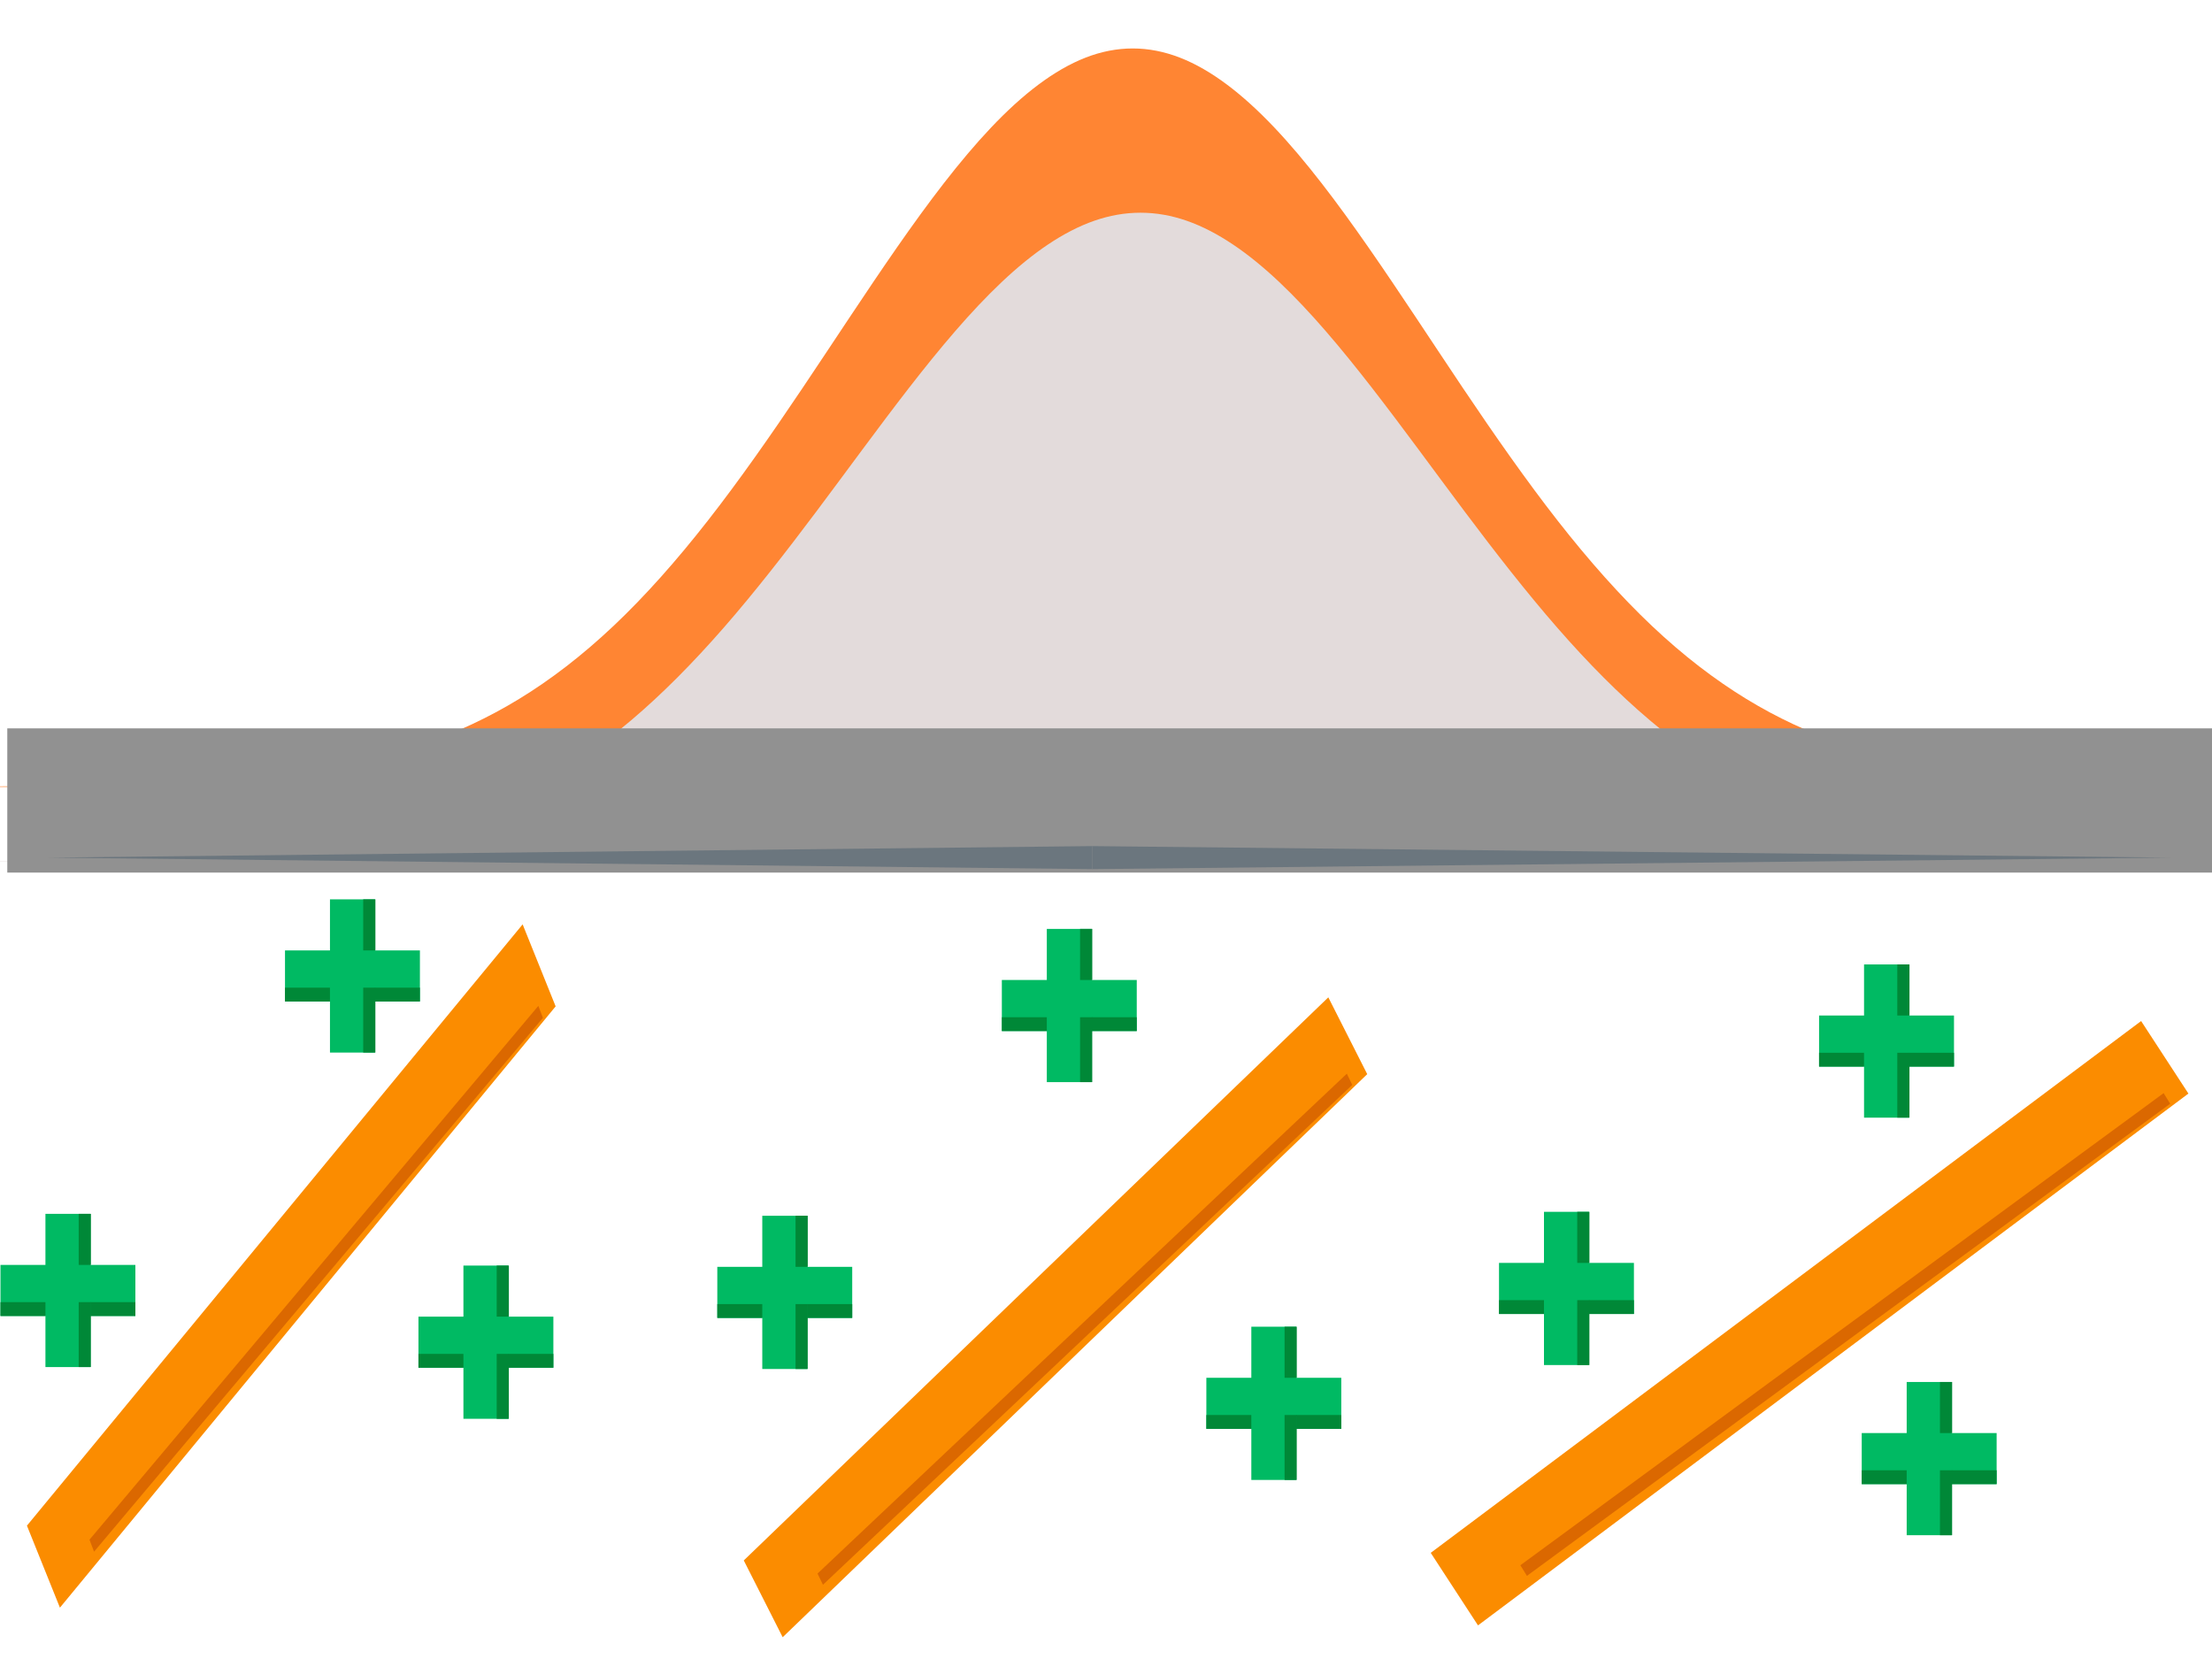
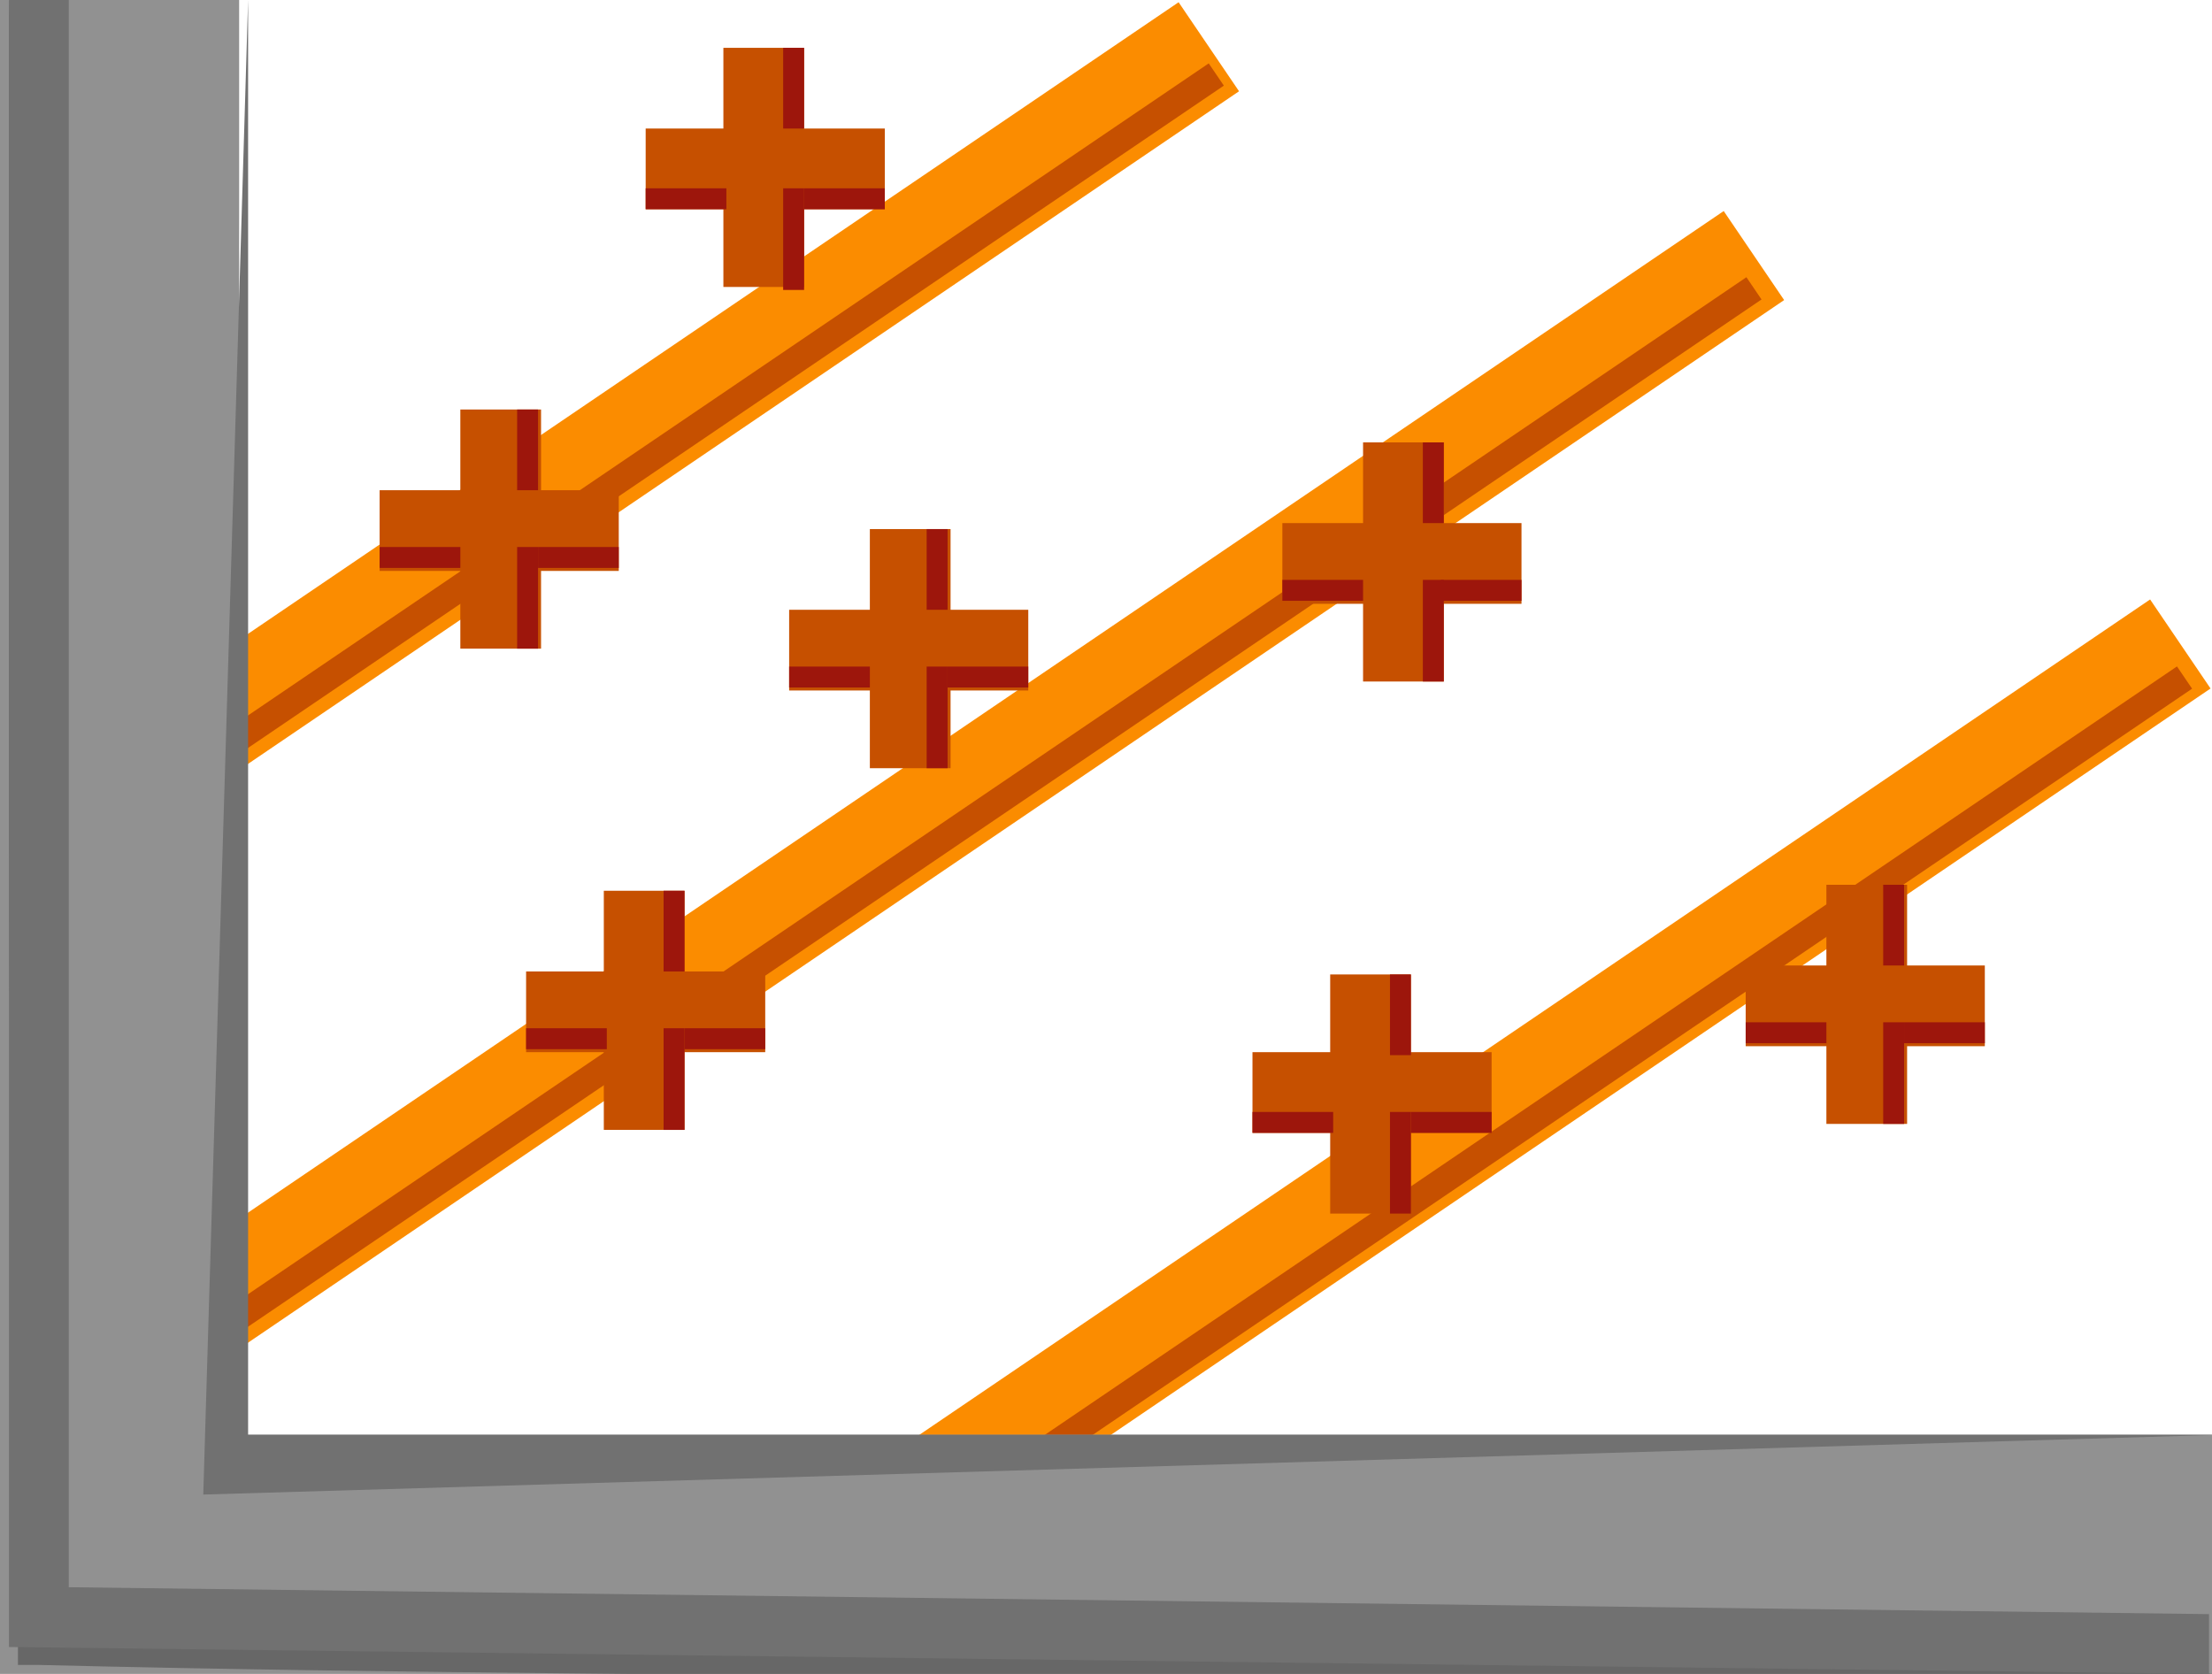
- <svg xmlns="http://www.w3.org/2000/svg" version="1.1" id="Layer_1" x="0px" y="0px" width="74px" height="56px" viewBox="0.038 0.079 74 56" enable-background="new 0.038 0.079 74 56" xml:space="preserve">
-   <defs id="defs3855" />
-   <polygon points="65.604,6.17 69.623,11.838 9.248,53.396 5.23,47.728 " id="polygon3786" transform="matrix(0.2746755,0,0,0.484048,-0.4974937,28.01673)" style="fill:#fb8c00" />
-   <g id="g3790" transform="matrix(0.2746755,0,0,0.484048,-0.4974937,28.01673)" style="opacity:0.6">
-     <rect x="39.961" y="-2.311" transform="matrix(-0.5594,-0.8289,0.8289,-0.5594,37.6768,81.3567)" width="0.999" height="65.953" id="rect3788" style="fill:#c65000" />
+ <svg xmlns="http://www.w3.org/2000/svg" version="1.1" id="Layer_1" x="0px" y="0px" viewBox="0 0 74 56" style="enable-background:new 0 0 74 56;" xml:space="preserve">
+   <style type="text/css">
+ 	.st0{fill:#FB8C00;}
+ 	.st1{fill:#C65000;}
+ 	.st2{fill:none;}
+ 	.st3{fill:#9D160C;stroke:#9D160C;stroke-width:1.25;stroke-linejoin:round;stroke-miterlimit:10;}
+ 	.st4{fill:#919191;}
+ 	.st5{opacity:0.6;fill:#4B4B4B;enable-background:new    ;}
+ 	.st6{fill:#717171;}
+ 	.st7{fill:#9D160C;}
+ </style>
+   <g>
+     <rect x="19.7" y="36.1" transform="matrix(0.8274 -0.5616 0.5616 0.8274 -12.8813 33.9905)" class="st0" width="58.3" height="3.6" />
+     <rect x="20.7" y="38.3" transform="matrix(0.8274 -0.5616 0.5616 0.8274 -13.2183 34.4104)" class="st1" width="57.3" height="0.9" />
  </g>
-   <g id="g3794" transform="matrix(0.3761185,0,0,0.4271793,-5.651355,34.69009)">
-     <rect x="19.168" y="14.04" width="4" height="12" id="rect3792" style="fill:#00ba63" />
+   <g>
+     <rect x="-2.7" y="25.6" transform="matrix(0.8274 -0.5616 0.5616 0.8274 -10.0795 22.1019)" class="st0" width="67.2" height="3.6" />
+     <rect x="-1.6" y="27.7" transform="matrix(0.8274 -0.5616 0.5616 0.8274 -10.4166 22.5219)" class="st1" width="66" height="0.9" />
  </g>
-   <g id="g3798" transform="matrix(0.3761185,0,0,0.4271793,-5.651355,34.69009)">
-     <rect x="15.168" y="18.04" width="12" height="4" id="rect3796" style="fill:#00ba63" />
+   <g>
+     <rect x="-2.6" y="13" transform="matrix(0.8274 -0.5616 0.5616 0.8274 -4.6912 14.3096)" class="st0" width="47.1" height="3.6" />
+     <rect x="-1.7" y="15.1" transform="matrix(0.8274 -0.5616 0.5616 0.8274 -5.0282 14.7296)" class="st1" width="46.4" height="0.9" />
  </g>
-   <g id="g3802" transform="matrix(0.3761185,0,0,0.4271793,-4.456153,29.58574)">
-     <rect x="53.168" y="30.04" width="4" height="12" id="rect3800" style="fill:#00ba63" />
+   <line class="st2" x1="87.6" y1="41.6" x2="87.1" y2="41.6" />
+   <g>
+     <path class="st3" d="M89.4,40.3" />
+     <path class="st3" d="M89.4,40.3" />
  </g>
-   <g id="g3806" transform="matrix(0.3761185,0,0,0.4271793,-4.456153,29.58574)">
-     <rect x="49.168" y="34.04" width="12" height="4" id="rect3804" style="fill:#00ba63" />
+   <rect x="0" y="0" class="st4" width="8" height="54" />
+   <rect x="0" y="48" class="st4" width="74" height="8" />
+   <path class="st5" d="M0.3,0l0.6,13.7l0.5,13.7C1.7,36.6,1.8,45.8,2,54.9l-0.7-0.7c12.2,0.1,24.3,0.4,36.5,0.6L56,55.3  c6.1,0.2,12.2,0.4,18.2,0.7c-6.1,0.1-12.2,0.1-18.3,0.2l-18.3,0C25.6,56,13.4,56,1.3,55.7l-0.7,0l0-0.7c-0.1-9.2-0.3-18.3-0.3-27.5  l0-13.8L0.3,0z" />
+   <polygon class="st6" points="73.9,56 0.3,55.1 0.3,0 2.3,0 2.3,53.1 73.9,54 " />
+   <polygon class="st6" points="8.3,0 6.8,50 74.3,48 8.3,48 " />
+   <g>
+     <rect x="24.2" y="1.6" class="st1" width="2.7" height="8" />
+     <rect x="21.6" y="4.3" class="st1" width="8" height="2.7" />
+     <rect x="21.6" y="6.3" class="st7" width="2.7" height="0.7" />
+     <rect x="26.9" y="6.3" class="st7" width="2.7" height="0.7" />
+     <rect x="26.2" y="1.6" class="st7" width="0.7" height="2.7" />
+     <rect x="26.2" y="6.3" class="st7" width="0.7" height="3.4" />
  </g>
-   <g id="g3810" transform="matrix(0.3761185,0,0,0.4271793,-3.654924,30.1492)">
-     <rect x="39.168" y="0.04" width="4" height="12" id="rect3808" style="fill:#00ba63" />
+   <g>
+     <rect x="15.4" y="13.7" class="st1" width="2.7" height="8" />
+     <rect x="12.7" y="16.4" class="st1" width="8" height="2.7" />
+     <rect x="12.7" y="18.3" class="st7" width="2.7" height="0.7" />
+     <rect x="18" y="18.3" class="st7" width="2.7" height="0.7" />
+     <rect x="17.3" y="13.7" class="st7" width="0.7" height="2.7" />
+     <rect x="17.3" y="18.3" class="st7" width="0.7" height="3.4" />
  </g>
-   <g id="g3814" transform="matrix(0.3761185,0,0,0.4271793,-3.654924,30.1492)">
-     <rect x="35.168" y="4.04" width="12" height="4" id="rect3812" style="fill:#00ba63" />
+   <g>
+     <rect x="29.1" y="17.7" class="st1" width="2.7" height="8" />
+     <rect x="26.4" y="20.4" class="st1" width="8" height="2.7" />
+     <rect x="26.4" y="22.3" class="st7" width="2.7" height="0.7" />
+     <rect x="31.7" y="22.3" class="st7" width="2.7" height="0.7" />
+     <rect x="31" y="17.7" class="st7" width="0.7" height="2.7" />
+     <rect x="31" y="22.3" class="st7" width="0.7" height="3.4" />
  </g>
-   <g opacity="0.5" id="g3824">
- 	
- </g>
-   <rect x="0.054" y="43.642" width="1.504" height="0.463" id="rect3828" style="fill:#008837;stroke-width:0.401" />
-   <rect x="3.063" y="43.642" width="1.504" height="0.463" id="rect3830" style="fill:#008837;stroke-width:0.401" />
-   <rect x="2.671" y="40.688" width="0.408" height="1.709" id="rect3832" style="fill:#008837;stroke-width:0.401" />
-   <rect x="2.671" y="43.642" width="0.407" height="2.171" id="rect3834" style="fill:#008837;stroke-width:0.401" />
-   <rect x="9.572" y="33.121" width="1.504" height="0.463" id="rect3836" style="fill:#008837;stroke-width:0.401" />
-   <rect x="12.581" y="33.121" width="1.504" height="0.463" id="rect3838" style="fill:#008837;stroke-width:0.401" />
-   <rect x="12.189" y="30.166" width="0.408" height="1.709" id="rect3840" style="fill:#008837;stroke-width:0.401" />
-   <rect x="12.189" y="33.121" width="0.407" height="2.171" id="rect3842" style="fill:#008837;stroke-width:0.401" />
-   <rect x="14.037" y="45.373" width="1.504" height="0.463" id="rect3844" style="fill:#008837;stroke-width:0.401" />
-   <rect x="17.046" y="45.373" width="1.504" height="0.463" id="rect3846" style="fill:#008837;stroke-width:0.401" />
-   <rect x="16.654" y="42.418" width="0.408" height="1.709" id="rect3848" style="fill:#008837;stroke-width:0.401" />
-   <rect x="16.654" y="45.373" width="0.407" height="2.172" id="rect3850" style="fill:#008837;stroke-width:0.401" />
-   <polygon points="65.604,6.17 69.623,11.838 9.248,53.396 5.23,47.728 " id="polygon3786-71" transform="matrix(0.3239015,0,0,0.4532847,23.22615,30.64828)" style="fill:#fb8c00" />
-   <g id="g3790-9" transform="matrix(0.3239015,0,0,0.4532847,23.22615,30.64828)" style="opacity:0.6">
-     <rect x="39.961" y="-2.311" transform="matrix(-0.5594,-0.8289,0.8289,-0.5594,37.6768,81.3567)" width="0.999" height="65.953" id="rect3788-9" style="fill:#c65000" />
+   <g>
+     <rect x="20.2" y="29.8" class="st1" width="2.7" height="8" />
+     <rect x="17.6" y="32.5" class="st1" width="8" height="2.7" />
+     <rect x="17.6" y="34.4" class="st7" width="2.7" height="0.7" />
+     <rect x="22.9" y="34.4" class="st7" width="2.7" height="0.7" />
+     <rect x="22.2" y="29.8" class="st7" width="0.7" height="2.7" />
+     <rect x="22.2" y="34.4" class="st7" width="0.7" height="3.4" />
  </g>
-   <g id="g3794-3" transform="matrix(0.3761185,0,0,0.4271793,18.32974,34.75447)">
-     <rect x="19.168" y="14.04" width="4" height="12" id="rect3792-8" style="fill:#00ba63" />
+   <g>
+     <rect x="45.6" y="14.8" class="st1" width="2.7" height="8" />
+     <rect x="42.9" y="17.5" class="st1" width="8" height="2.7" />
+     <rect x="42.9" y="19.4" class="st7" width="2.7" height="0.7" />
+     <rect x="48.2" y="19.4" class="st7" width="2.7" height="0.7" />
+     <rect x="47.6" y="14.8" class="st7" width="0.7" height="2.7" />
+     <rect x="47.6" y="19.4" class="st7" width="0.7" height="3.4" />
  </g>
-   <g id="g3798-7" transform="matrix(0.3761185,0,0,0.4271793,18.32974,34.75447)">
-     <rect x="15.168" y="18.04" width="12" height="4" id="rect3796-3" style="fill:#00ba63" />
+   <g>
+     <rect x="44.5" y="32.6" class="st1" width="2.7" height="8" />
+     <rect x="41.9" y="35.2" class="st1" width="8" height="2.7" />
+     <rect x="41.9" y="37.2" class="st7" width="2.7" height="0.7" />
+     <rect x="47.2" y="37.2" class="st7" width="2.7" height="0.7" />
+     <rect x="46.5" y="32.6" class="st7" width="0.7" height="2.7" />
+     <rect x="46.5" y="37.2" class="st7" width="0.7" height="3.4" />
  </g>
-   <g id="g3802-4" transform="matrix(0.3761185,0,0,0.4271793,21.9023,31.63125)">
-     <rect x="53.168" y="30.04" width="4" height="12" id="rect3800-8" style="fill:#00ba63" />
+   <g>
+     <rect x="61.1" y="29.6" class="st1" width="2.7" height="8" />
+     <rect x="58.4" y="32.3" class="st1" width="8" height="2.7" />
+     <rect x="58.4" y="34.2" class="st7" width="2.7" height="0.7" />
+     <rect x="63.7" y="34.2" class="st7" width="2.7" height="0.7" />
+     <rect x="63" y="29.6" class="st7" width="0.7" height="2.7" />
+     <rect x="63" y="34.2" class="st7" width="0.7" height="3.4" />
  </g>
-   <g id="g3806-6" transform="matrix(0.3761185,0,0,0.4271793,21.9023,31.63125)">
-     <rect x="49.168" y="34.04" width="12" height="4" id="rect3804-6" style="fill:#00ba63" />
-   </g>
-   <g id="g3810-9" transform="matrix(0.3761185,0,0,0.4271793,20.32617,31.13811)">
-     <rect x="39.168" y="0.04" width="4" height="12" id="rect3808-91" style="fill:#00ba63" />
-   </g>
-   <g id="g3814-6" transform="matrix(0.3761185,0,0,0.4271793,20.32617,31.13811)">
-     <rect x="35.168" y="4.04" width="12" height="4" id="rect3812-3" style="fill:#00ba63" />
-   </g>
-   <rect x="24.035" y="43.707" width="1.504" height="0.463" id="rect3828-8" style="fill:#008837;stroke-width:0.401" />
-   <rect x="27.044" y="43.707" width="1.504" height="0.463" id="rect3830-3" style="fill:#008837;stroke-width:0.401" />
-   <rect x="26.652" y="40.752" width="0.408" height="1.709" id="rect3832-1" style="fill:#008837;stroke-width:0.401" />
-   <rect x="26.652" y="43.707" width="0.407" height="2.171" id="rect3834-3" style="fill:#008837;stroke-width:0.401" />
-   <rect x="33.554" y="34.11" width="1.504" height="0.463" id="rect3836-8" style="fill:#008837;stroke-width:0.401" />
-   <rect x="36.562" y="34.11" width="1.504" height="0.463" id="rect3838-6" style="fill:#008837;stroke-width:0.401" />
-   <rect x="36.171" y="31.155" width="0.408" height="1.709" id="rect3840-8" style="fill:#008837;stroke-width:0.401" />
-   <rect x="36.171" y="34.11" width="0.407" height="2.171" id="rect3842-5" style="fill:#008837;stroke-width:0.401" />
-   <rect x="40.395" y="47.418" width="1.504" height="0.463" id="rect3844-18" style="fill:#008837;stroke-width:0.401" />
-   <rect x="43.404" y="47.418" width="1.504" height="0.463" id="rect3846-0" style="fill:#008837;stroke-width:0.401" />
-   <rect x="43.012" y="44.464" width="0.408" height="1.709" id="rect3848-5" style="fill:#008837;stroke-width:0.401" />
-   <rect x="43.012" y="47.418" width="0.407" height="2.172" id="rect3850-6" style="fill:#008837;stroke-width:0.401" />
-   <polygon points="9.248,53.396 5.23,47.728 65.604,6.17 69.623,11.838 " id="polygon3786-6" transform="matrix(0.3936384,0,0,0.4281146,45.84256,31.59603)" style="fill:#fb8c00" />
-   <g id="g3790-99" transform="matrix(0.3936384,0,0,0.4281146,45.84256,31.59603)" style="opacity:0.6">
-     <rect x="39.961" y="-2.311" transform="matrix(-0.5594,-0.8289,0.8289,-0.5594,37.6768,81.3567)" width="0.999" height="65.953" id="rect3788-4" style="fill:#c65000" />
-   </g>
-   <g id="g3794-4" transform="matrix(0.3761185,0,0,0.4271793,44.48069,34.62239)">
-     <rect x="19.168" y="14.04" width="4" height="12" id="rect3792-1" style="fill:#00ba63" />
-   </g>
-   <g id="g3798-79" transform="matrix(0.3761185,0,0,0.4271793,44.48069,34.62239)">
-     <rect x="15.168" y="18.04" width="12" height="4" id="rect3796-31" style="fill:#00ba63" />
-   </g>
-   <g id="g3802-2" transform="matrix(0.3761185,0,0,0.4271793,43.82683,33.4803)">
-     <rect x="53.168" y="30.04" width="4" height="12" id="rect3800-5" style="fill:#00ba63" />
-   </g>
-   <g id="g3806-1" transform="matrix(0.3761185,0,0,0.4271793,43.82683,33.4803)">
-     <rect x="49.168" y="34.04" width="12" height="4" id="rect3804-3" style="fill:#00ba63" />
-   </g>
-   <g id="g3810-68" transform="matrix(0.3761185,0,0,0.4271793,47.6658,32.32679)">
-     <rect x="39.168" y="0.04" width="4" height="12" id="rect3808-0" style="fill:#00ba63" />
-   </g>
-   <g id="g3814-8" transform="matrix(0.3761185,0,0,0.4271793,47.6658,32.32679)">
-     <rect x="35.168" y="4.04" width="12" height="4" id="rect3812-30" style="fill:#00ba63" />
-   </g>
-   <rect x="50.186" y="43.575" width="1.504" height="0.463" id="rect3828-7" style="fill:#008837;stroke-width:0.401" />
-   <rect x="53.195" y="43.575" width="1.504" height="0.463" id="rect3830-4" style="fill:#008837;stroke-width:0.401" />
-   <rect x="52.803" y="40.62" width="0.408" height="1.709" id="rect3832-5" style="fill:#008837;stroke-width:0.401" />
-   <rect x="52.803" y="43.575" width="0.407" height="2.171" id="rect3834-8" style="fill:#008837;stroke-width:0.401" />
-   <rect x="60.893" y="35.299" width="1.504" height="0.463" id="rect3836-41" style="fill:#008837;stroke-width:0.401" />
-   <rect x="63.902" y="35.299" width="1.504" height="0.463" id="rect3838-70" style="fill:#008837;stroke-width:0.401" />
-   <rect x="63.51" y="32.344" width="0.408" height="1.709" id="rect3840-46" style="fill:#008837;stroke-width:0.401" />
-   <rect x="63.51" y="35.299" width="0.407" height="2.171" id="rect3842-8" style="fill:#008837;stroke-width:0.401" />
-   <rect x="62.32" y="49.267" width="1.504" height="0.463" id="rect3844-5" style="fill:#008837;stroke-width:0.401" />
-   <rect x="65.329" y="49.267" width="1.504" height="0.463" id="rect3846-9" style="fill:#008837;stroke-width:0.401" />
-   <rect x="64.937" y="46.313" width="0.408" height="1.709" id="rect3848-8" style="fill:#008837;stroke-width:0.401" />
-   <rect x="64.937" y="49.267" width="0.407" height="2.172" id="rect3850-5" style="fill:#008837;stroke-width:0.401" />
-   <path style="opacity:0.8;fill:#ff6600;stroke-width:0.596" d="m -118.389,26.405 c 1.053,0 2.106,0 3.158,0 1.053,0 2.106,0 3.158,0 1.053,0 2.106,0 3.158,0 1.053,0 2.106,0 3.158,0 1.053,0 2.106,0 3.158,0 1.053,0 2.106,0 3.158,0 1.053,0 2.106,0 3.158,0 1.053,0 2.106,0 3.158,0 1.053,0 2.106,0 3.158,0 1.053,0 2.106,0 3.158,0 1.053,0 2.106,0 3.158,0 1.053,0 2.106,0 3.158,0 1.053,0 2.106,0 3.158,0 1.053,0 2.106,0 3.158,0 1.053,0 2.106,0 3.158,0 1.053,0 2.106,0 3.158,0 1.053,0 2.106,0 3.158,0 1.053,0 2.106,0 3.158,0 1.053,0 2.106,0 3.158,0 1.053,0 2.106,0 3.158,0 1.053,0 2.106,0 3.158,0 1.053,0 2.106,0 3.158,0 1.053,0 2.106,0 3.158,0 1.053,0 2.106,0 3.158,0 1.053,0 2.106,0 3.158,0 1.053,0 2.106,0 3.158,0 1.053,0 2.106,0 3.158,0 1.053,0 2.106,0 3.158,0 1.053,0 2.106,0 3.158,0 1.053,0 2.106,0 3.158,0 1.053,0 2.106,-1e-6 3.158,-2e-6 1.053,0 2.106,0 3.158,-3e-6 1.053,-3e-6 2.106,-8e-6 3.158,-2.3e-5 1.053,-1.5e-5 2.106,-3.8e-5 3.158,-1.1e-4 1.053,-7.2e-5 2.106,-1.83e-4 3.158,-4.87e-4 1.053,-3.03e-4 2.106,-7.89e-4 3.158,-0.002 1.053,-0.001 2.106,-0.003 3.158,-0.007 1.053,-0.004 2.106,-0.01 3.158,-0.022 1.053,-0.012 2.106,-0.03 3.158,-0.064 1.053,-0.034 2.106,-0.083 3.158,-0.167 1.053,-0.084 2.106,-0.202 3.158,-0.387 1.053,-0.185 2.106,-0.439 3.158,-0.805 1.053,-0.366 2.106,-0.847 3.158,-1.489 1.053,-0.642 2.106,-1.449 3.158,-2.443 1.053,-0.994 2.106,-2.18 3.158,-3.526 1.053,-1.346 2.106,-2.854 3.158,-4.421 1.053,-1.566 2.106,-3.189 3.158,-4.703 1.053,-1.514 2.106,-2.913 3.158,-4.024 1.053,-1.111 2.106,-1.927 3.158,-2.337 1.053,-0.41 2.106,-0.409 3.158,0 1.053,0.409 2.106,1.227 3.158,2.337 1.053,1.11 2.106,2.511 3.158,4.024 1.053,1.513 2.106,3.136 3.158,4.703 1.053,1.567 2.106,3.074 3.158,4.421 1.053,1.346 2.106,2.531 3.158,3.526 1.053,0.995 2.106,1.8 3.158,2.443 1.053,0.643 2.106,1.123 3.158,1.489 1.053,0.366 2.106,0.619 3.158,0.805 1.053,0.186 2.106,0.304 3.158,0.387 1.053,0.084 2.106,0.133 3.158,0.167 1.053,0.034 2.106,0.052 3.158,0.064 1.053,0.012 2.106,0.018 3.158,0.022 1.053,0.004 2.106,0.006 3.158,0.007 1.053,0.001 2.106,0.002 3.158,0.002 1.053,3.05e-4 2.106,4.15e-4 3.158,4.87e-4 1.053,7.2e-5 2.106,9.5e-5 3.158,1.1e-4 1.053,1.5e-5 2.106,2e-5 3.158,2.3e-5 1.053,3e-6 2.106,3e-6 3.158,3e-6 1.053,10e-7 2.106,2e-6 3.158,2e-6 1.053,0 2.106,0 3.158,0 1.053,0 2.106,0 3.158,0 1.053,0 2.106,0 3.158,0 1.053,0 2.106,0 3.158,0 1.053,0 2.106,0 3.158,0 1.053,0 2.106,0 3.158,0 1.053,0 2.106,0 3.158,0 1.053,0 2.106,0 3.158,0 1.053,0 2.106,0 3.158,0 1.053,0 2.106,0 3.158,0 1.053,0 2.106,0 3.158,0 1.053,0 2.106,0 3.158,0 1.053,0 2.106,0 3.158,0 1.053,0 2.106,0 3.158,0 1.053,0 2.106,0 3.158,0 1.053,0 2.106,0 3.158,0 1.053,0 2.106,0 3.158,0 1.053,0 2.106,0 3.158,0 1.053,0 2.106,0 3.158,0 1.053,0 2.106,0 3.158,0 1.053,0 2.106,0 3.158,0 1.053,0 2.106,0 3.158,0 1.053,0 2.106,0 3.158,0 1.053,0 2.106,0 3.158,0 1.053,0 2.106,0 3.158,0 1.053,0 2.106,0 3.158,0 1.053,0 2.106,0 3.158,0 1.053,0 2.106,0 3.158,0 1.053,0 2.106,0 3.158,0 1.053,0 2.106,0 3.158,0" title="t exp(-pow(t, 2)/2)" id="path4671" />
-   <path style="opacity:1;fill:#e3dbdb;stroke-width:0.554" d="m -115.159,28.911 c 1.033,0 2.065,0 3.098,0 1.033,0 2.065,0 3.098,0 1.033,0 2.065,0 3.098,0 1.033,0 2.065,0 3.098,0 1.033,0 2.065,0 3.098,0 1.033,0 2.065,0 3.098,0 1.033,0 2.065,0 3.098,0 1.033,0 2.065,0 3.098,0 1.033,0 2.065,0 3.098,0 1.033,0 2.065,0 3.098,0 1.033,0 2.065,0 3.098,0 1.033,0 2.065,0 3.098,0 1.033,0 2.065,0 3.098,0 1.033,0 2.065,0 3.098,0 1.033,0 2.065,0 3.098,0 1.033,0 2.065,0 3.098,0 1.033,0 2.065,0 3.098,0 1.033,0 2.065,0 3.098,0 1.033,0 2.065,0 3.098,0 1.033,0 2.065,0 3.098,0 1.033,0 2.065,0 3.098,0 1.033,0 2.065,0 3.098,0 1.033,0 2.065,0 3.098,0 1.033,0 2.065,0 3.098,0 1.033,0 2.065,0 3.098,0 1.033,0 2.065,0 3.098,0 1.033,0 2.065,0 3.098,0 1.033,0 2.065,0 3.098,0 1.033,0 2.065,0 3.098,0 1.033,0 2.065,0 3.098,0 1.033,0 2.065,0 3.098,-10e-7 1.033,0 2.065,0 3.098,-3e-6 1.033,-2e-6 2.065,-7e-6 3.098,-2e-5 1.033,-1.3e-5 2.065,-3.4e-5 3.098,-9.7e-5 1.033,-6.3e-5 2.065,-1.61e-4 3.098,-4.27e-4 1.033,-2.67e-4 2.065,-6.94e-4 3.098,-0.002 1.033,-0.001 2.065,-0.003 3.098,-0.006 1.033,-0.004 2.065,-0.009 3.098,-0.02 1.033,-0.011 2.065,-0.027 3.098,-0.056 1.033,-0.03 2.065,-0.073 3.098,-0.147 1.033,-0.074 2.065,-0.178 3.098,-0.341 1.033,-0.163 2.065,-0.386 3.098,-0.707 1.033,-0.322 2.065,-0.745 3.098,-1.309 1.033,-0.564 2.065,-1.273 3.098,-2.147 1.033,-0.874 2.065,-1.916 3.098,-3.099 1.033,-1.183 2.065,-2.509 3.098,-3.886 1.033,-1.377 2.065,-2.803 3.098,-4.134 1.033,-1.331 2.065,-2.561 3.098,-3.537 1.033,-0.977 2.065,-1.694 3.098,-2.054 1.033,-0.36 2.065,-0.36 3.098,0 1.033,0.36 2.065,1.078 3.098,2.054 1.033,0.976 2.065,2.207 3.098,3.537 1.033,1.33 2.065,2.757 3.098,4.134 1.033,1.377 2.065,2.702 3.098,3.886 1.033,1.184 2.065,2.225 3.098,3.099 1.033,0.874 2.065,1.583 3.098,2.147 1.033,0.565 2.065,0.987 3.098,1.309 1.033,0.322 2.065,0.544 3.098,0.707 1.033,0.163 2.065,0.267 3.098,0.341 1.033,0.074 2.065,0.117 3.098,0.147 1.033,0.03 2.065,0.046 3.098,0.056 1.033,0.011 2.065,0.016 3.098,0.02 1.033,0.004 2.065,0.005 3.098,0.006 1.033,0.001 2.065,0.002 3.098,0.002 1.033,2.68e-4 2.065,3.64e-4 3.098,4.27e-4 1.033,6.3e-5 2.065,8.4e-5 3.098,9.7e-5 1.033,1.3e-5 2.065,1.8e-5 3.098,2e-5 1.033,3e-6 2.065,3e-6 3.098,3e-6 1.033,10e-7 2.065,10e-7 3.098,10e-7 1.033,0 2.065,0 3.098,0 1.033,0 2.065,0 3.098,0 1.033,0 2.065,0 3.098,0 1.033,0 2.065,0 3.098,0 1.033,0 2.065,0 3.098,0 1.033,0 2.065,0 3.098,0 1.033,0 2.065,0 3.098,0 1.033,0 2.065,0 3.098,0 1.033,0 2.065,0 3.098,0 1.033,0 2.065,0 3.098,0 1.033,0 2.065,0 3.098,0 1.033,0 2.065,0 3.098,0 1.033,0 2.065,0 3.098,0 1.033,0 2.065,0 3.098,0 1.033,0 2.065,0 3.098,0 1.033,0 2.065,0 3.098,0 1.033,0 2.065,0 3.098,0 1.033,0 2.065,0 3.098,0 1.033,0 2.065,0 3.098,0 1.033,0 2.065,0 3.098,0 1.033,0 2.065,0 3.098,0 1.033,0 2.065,0 3.098,0 1.033,0 2.065,0 3.098,0 1.033,0 2.065,0 3.098,0 1.033,0 2.065,0 3.098,0 1.033,0 2.065,0 3.098,0 1.033,0 2.065,0 3.098,0 1.033,0 2.065,0 3.098,0 1.033,0 2.065,0 3.098,0 1.033,0 2.065,0 3.098,0" title="t exp(-pow(t, 2)/2)" id="path4671-6" />
-   <rect x="0.282" y="24.446" width="74.121" height="4.825" id="rect8" style="fill:#919191;stroke-width:0.783" />
-   <polygon points="32.375,31.115 32.375,31.885 1.375,31.5 " id="polygon20" transform="matrix(1.12653,0,0,1,0.1068292,-2.729807)" style="fill:#6b767e" />
-   <polygon points="72.375,31.5 40.375,31.885 40.375,31.115 " id="polygon22" transform="matrix(1.127424,0,0,1,-8.94148,-2.729807)" style="fill:#6b767e" />
</svg>
